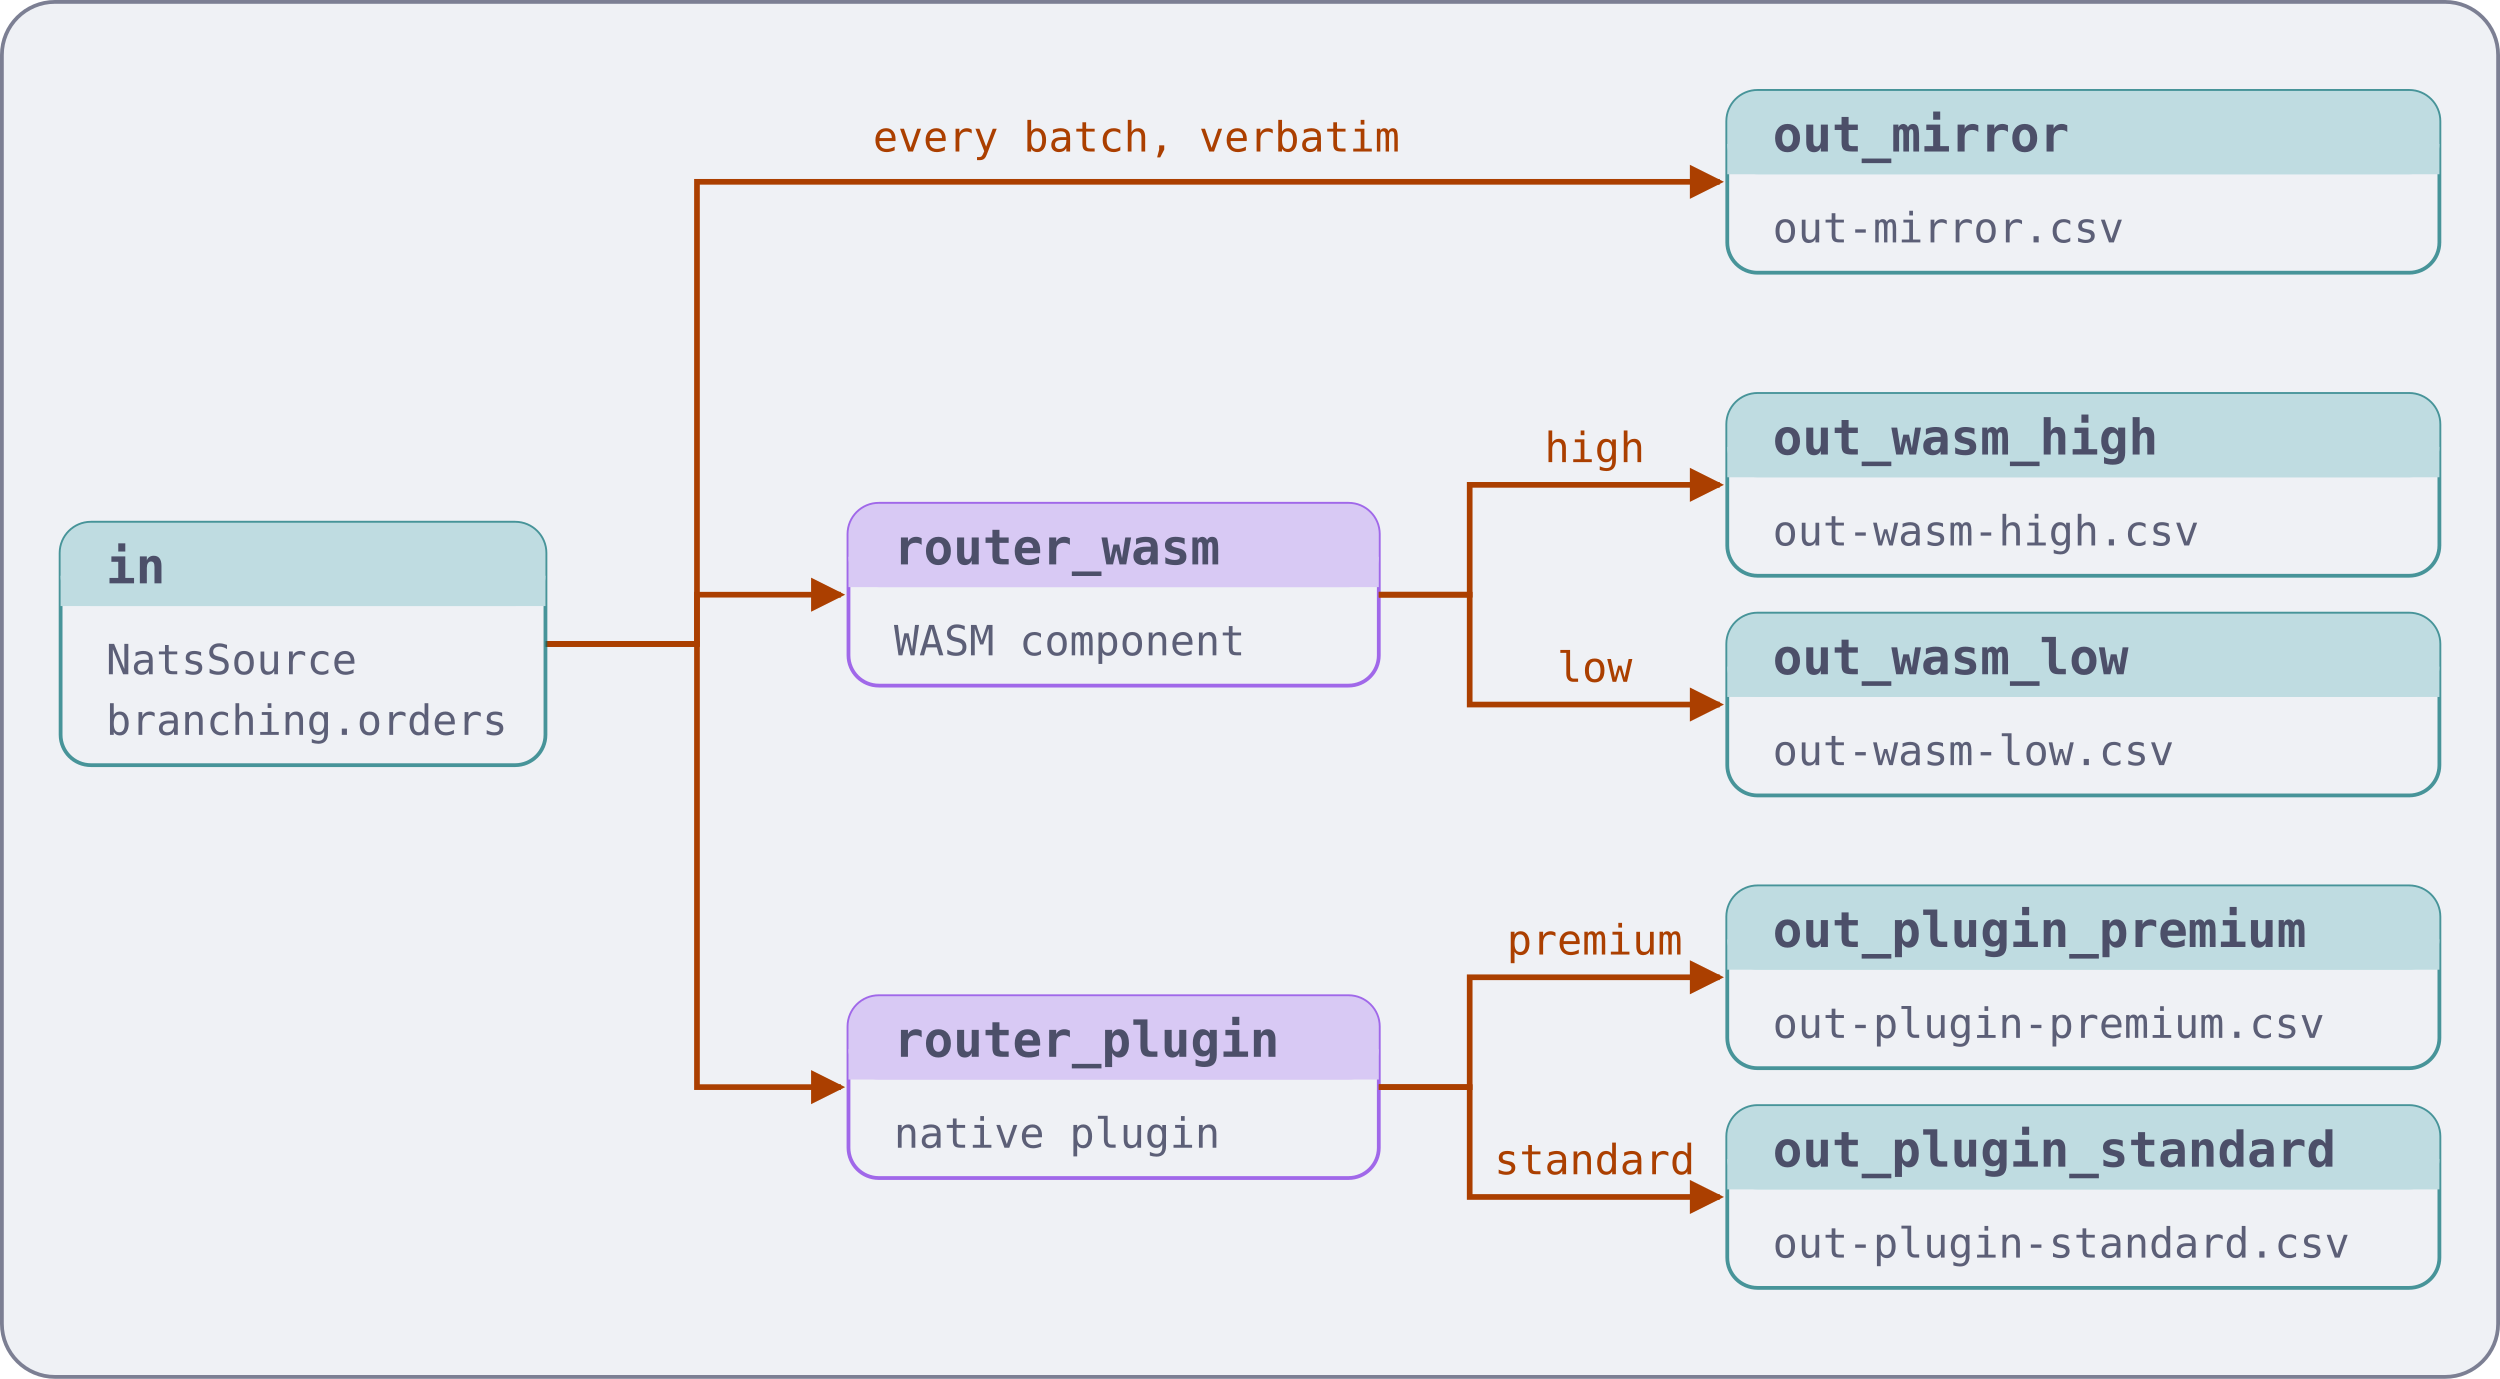
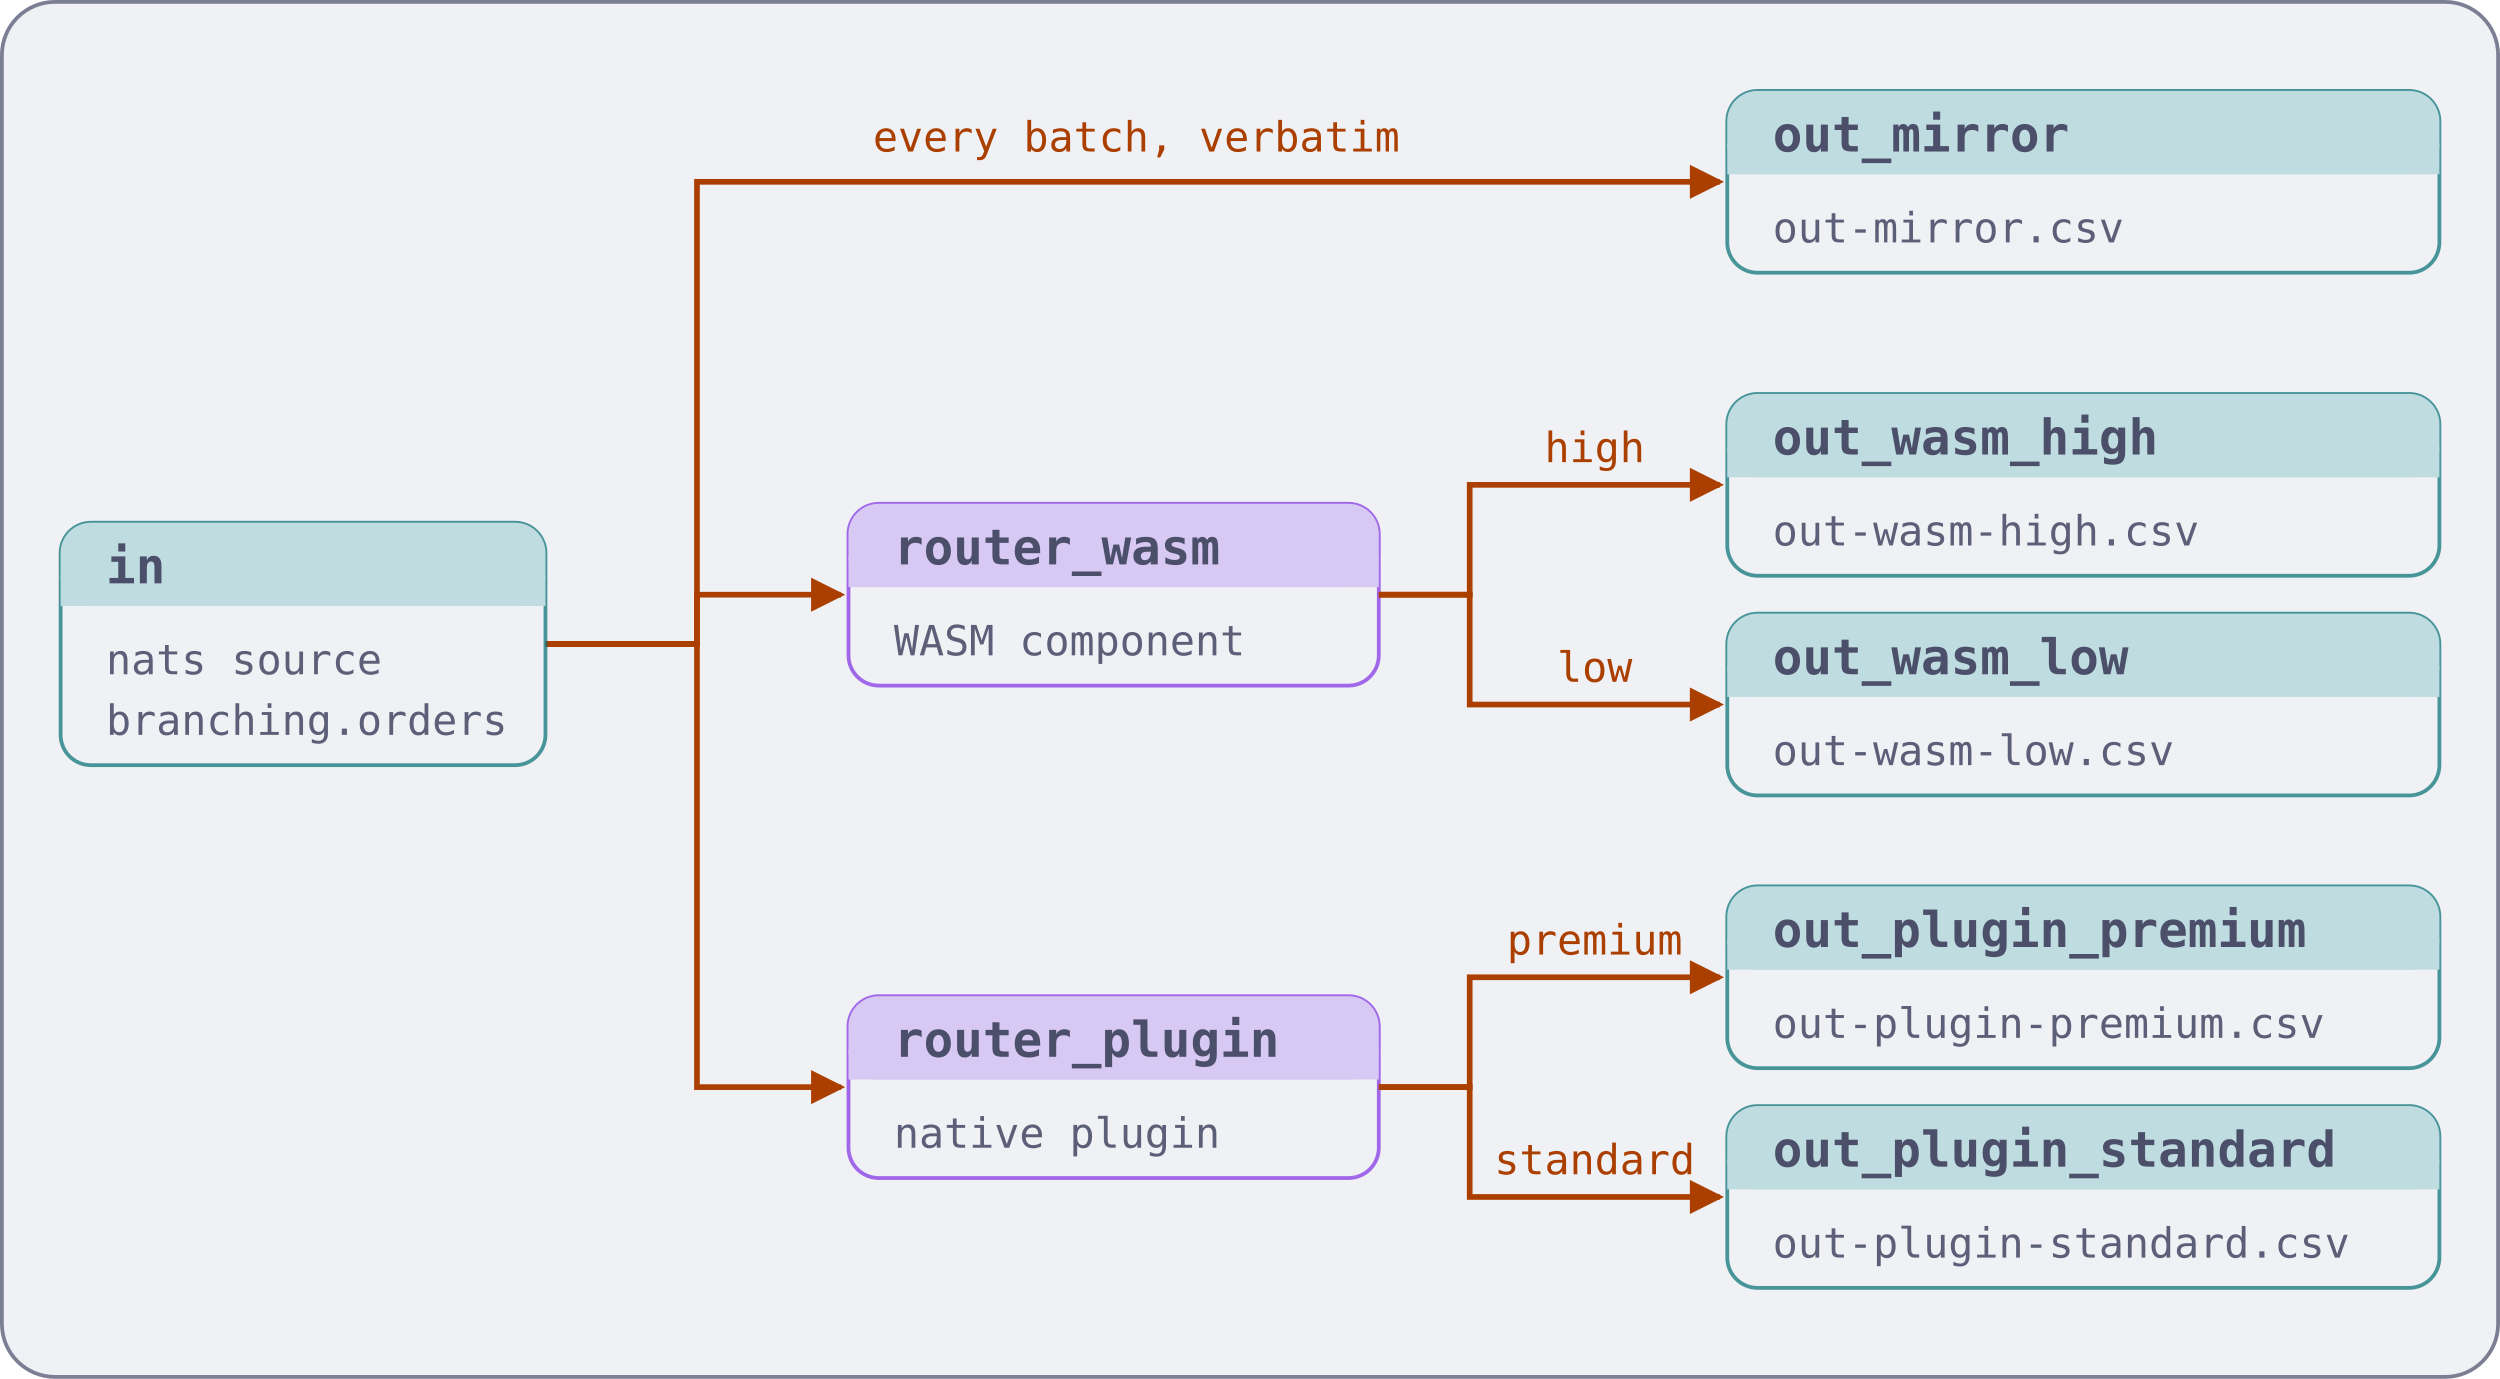
<svg xmlns="http://www.w3.org/2000/svg" viewBox="0 0 660 364" role="img" aria-labelledby="branching-fanout-title branching-fanout-desc">
  <style>
    text { font-family: 'Fira Code', ui-monospace, 'Cascadia Mono', Consolas, Menlo, monospace; }

    /* Catppuccin Latte, with Mocha below for a dark viewer. Site CSS does not
       reach a standalone figure, so both flavours live here. An accent tints
       an area; the darker ink tone draws lines and sets letters, which is
       what Latte needs to hold 4.5:1 and 3:1. */
    .canvas { fill: #eff1f5; stroke: #7c7f93; }
    .panel  { fill: #e6e9ef; stroke: #acb0be; }

    .blk   { fill: #eff1f5; stroke-width: 1; }
    .blk-d { stroke: rgb(171 63 0 / 0.7); }
    .blk-c { stroke: rgb(0 109 115 / 0.7); }
    .blk-b { stroke: rgb(128 46 229 / 0.7); }

    .hd-d { fill: #f2d2c2; }
    .hd-c { fill: #bfdce1; }
    .hd-b { fill: #d8c9f4; }

    /* The badges sit on the panel, not on the canvas, so the wash under the
       step number is thinner than the one the site uses on the page. */
    .badge   { stroke-width: 1; }
    .badge-d { fill: rgb(254 100 11 / 0.12);  stroke: rgb(171 63 0 / 0.8); }
    .badge-c { fill: rgb(23 146 153 / 0.12);  stroke: rgb(0 109 115 / 0.8); }
    .badge-b { fill: rgb(136 57 239 / 0.12);  stroke: rgb(128 46 229 / 0.8); }

    .t-ttl  { font-size: 13px;   font-weight: 600; fill: #4c4f69; }
    .t-sub  { font-size: 11px;   fill: #5c5f77; }
    .t-lab  { font-size: 11px;   fill: #5c5f77; }
    .t-step { font-size: 12px;   font-weight: 700; letter-spacing: 1px; }
    .t-num  { font-size: 11.5px; font-weight: 700; text-anchor: middle; }
    .t-mid  { text-anchor: middle; }

    .f-n { fill: #5c5f77; }
    .f-d { fill: #ab3f00; }
    .f-c { fill: #006d73; }
    .f-b { fill: #802ee5; }

    .arw  { stroke-width: 1.5; fill: none; }
    .s-n  { stroke: #5c5f77; }
    .s-d  { stroke: #ab3f00; }
    .s-c  { stroke: #006d73; }
    .s-b  { stroke: #802ee5; }
    .dash { stroke-dasharray: 5 4; }

    @media (prefers-color-scheme: dark) {
      .canvas { fill: #1e1e2e; stroke: #6c7086; }
      .panel  { fill: #181825; stroke: #45475a; }

      .blk   { fill: #313244; }
      .blk-d { stroke: rgb(250 179 135 / 0.7); }
      .blk-c { stroke: rgb(148 226 213 / 0.7); }
      .blk-b { stroke: rgb(203 166 247 / 0.7); }

      .hd-d { fill: #5d4e53; }
      .hd-c { fill: #475964; }
      .hd-b { fill: #534c6b; }

      .badge-d { fill: rgb(250 179 135 / 0.18);  stroke: rgb(250 179 135 / 0.8); }
      .badge-c { fill: rgb(148 226 213 / 0.18); stroke: rgb(148 226 213 / 0.8); }
      .badge-b { fill: rgb(203 166 247 / 0.18); stroke: rgb(203 166 247 / 0.8); }

      .t-ttl { fill: #cdd6f4; }
      .t-sub { fill: #a6adc8; }
      .t-lab { fill: #a6adc8; }

      .f-n { fill: #a6adc8; }
      .f-d { fill: #fab387; }
      .f-c { fill: #94e2d5; }
      .f-b { fill: #cba6f7; }

      .s-n { stroke: #a6adc8; }
      .s-d { stroke: #fab387; }
      .s-c { stroke: #94e2d5; }
      .s-b { stroke: #cba6f7; }
    }
  </style>
  <rect class="canvas" x="0.5" y="0.5" width="659" height="363" rx="14" />
  <text class="t-lab t-mid f-d" x="300" y="40">every batch, verbatim</text>
  <path class="arw s-d" d="M144 170 H184 V48 H454" marker-end="url(#m-d)" />
  <path class="arw s-d" d="M144 170 H184 V157 H222" marker-end="url(#m-d)" />
  <path class="arw s-d" d="M144 170 H184 V287 H222" marker-end="url(#m-d)" />
  <g>
    <rect class="blk blk-c" x="16" y="138" width="128" height="64" rx="8" />
    <rect class="hd-c" x="16" y="138" width="128" height="22" rx="8" />
    <rect class="hd-c" x="16" y="152" width="128" height="8" />
    <text class="t-ttl" x="28" y="154">in</text>
-     <text class="t-sub" x="28" y="178">NatsSource</text>
+     <text class="t-sub" x="28" y="178">nats source</text>
    <text class="t-sub" x="28" y="194">branching.orders</text>
  </g>
  <g>
    <rect class="blk blk-b" x="224" y="133" width="140" height="48" rx="8" />
    <rect class="hd-b" x="224" y="133" width="140" height="22" rx="8" />
    <rect class="hd-b" x="224" y="147" width="140" height="8" />
    <text class="t-ttl" x="236" y="149">router_wasm</text>
    <text class="t-sub" x="236" y="173">WASM component</text>
  </g>
  <g>
    <rect class="blk blk-b" x="224" y="263" width="140" height="48" rx="8" />
    <rect class="hd-b" x="224" y="263" width="140" height="22" rx="8" />
    <rect class="hd-b" x="224" y="277" width="140" height="8" />
    <text class="t-ttl" x="236" y="279">router_plugin</text>
    <text class="t-sub" x="236" y="303">native plugin</text>
  </g>
  <g>
    <rect class="blk blk-c" x="456" y="24" width="188" height="48" rx="8" />
    <rect class="hd-c" x="456" y="24" width="188" height="22" rx="8" />
    <rect class="hd-c" x="456" y="38" width="188" height="8" />
    <text class="t-ttl" x="468" y="40">out_mirror</text>
    <text class="t-sub" x="468" y="64">out-mirror.csv</text>
  </g>
  <g>
    <rect class="blk blk-c" x="456" y="104" width="188" height="48" rx="8" />
    <rect class="hd-c" x="456" y="104" width="188" height="22" rx="8" />
    <rect class="hd-c" x="456" y="118" width="188" height="8" />
    <text class="t-ttl" x="468" y="120">out_wasm_high</text>
    <text class="t-sub" x="468" y="144">out-wasm-high.csv</text>
  </g>
  <g>
    <rect class="blk blk-c" x="456" y="162" width="188" height="48" rx="8" />
    <rect class="hd-c" x="456" y="162" width="188" height="22" rx="8" />
    <rect class="hd-c" x="456" y="176" width="188" height="8" />
    <text class="t-ttl" x="468" y="178">out_wasm_low</text>
    <text class="t-sub" x="468" y="202">out-wasm-low.csv</text>
  </g>
  <g>
    <rect class="blk blk-c" x="456" y="234" width="188" height="48" rx="8" />
    <rect class="hd-c" x="456" y="234" width="188" height="22" rx="8" />
    <rect class="hd-c" x="456" y="248" width="188" height="8" />
    <text class="t-ttl" x="468" y="250">out_plugin_premium</text>
    <text class="t-sub" x="468" y="274">out-plugin-premium.csv</text>
  </g>
  <g>
    <rect class="blk blk-c" x="456" y="292" width="188" height="48" rx="8" />
    <rect class="hd-c" x="456" y="292" width="188" height="22" rx="8" />
    <rect class="hd-c" x="456" y="306" width="188" height="8" />
    <text class="t-ttl" x="468" y="308">out_plugin_standard</text>
    <text class="t-sub" x="468" y="332">out-plugin-standard.csv</text>
  </g>
  <path class="arw s-d" d="M364 157 H388 V128 H454" marker-end="url(#m-d)" />
  <text class="t-lab t-mid f-d" x="421" y="122">high</text>
  <path class="arw s-d" d="M364 157 H388 V186 H454" marker-end="url(#m-d)" />
  <text class="t-lab t-mid f-d" x="421" y="180">low</text>
  <path class="arw s-d" d="M364 287 H388 V258 H454" marker-end="url(#m-d)" />
  <text class="t-lab t-mid f-d" x="421" y="252">premium</text>
  <path class="arw s-d" d="M364 287 H388 V316 H454" marker-end="url(#m-d)" />
  <text class="t-lab t-mid f-d" x="421" y="310">standard</text>
  <defs>
    <marker id="m-n" viewBox="0 0 8 8" refX="7" refY="4" markerWidth="6" markerHeight="6" orient="auto">
      <path d="M0 0 L8 4 L0 8 z" class="f-n" />
    </marker>
    <marker id="m-d" viewBox="0 0 8 8" refX="7" refY="4" markerWidth="6" markerHeight="6" orient="auto">
      <path d="M0 0 L8 4 L0 8 z" class="f-d" />
    </marker>
    <marker id="m-b" viewBox="0 0 8 8" refX="7" refY="4" markerWidth="6" markerHeight="6" orient="auto">
      <path d="M0 0 L8 4 L0 8 z" class="f-b" />
    </marker>
    <marker id="m-c" viewBox="0 0 8 8" refX="7" refY="4" markerWidth="6" markerHeight="6" orient="auto">
      <path d="M0 0 L8 4 L0 8 z" class="f-c" />
    </marker>
  </defs>
</svg>
